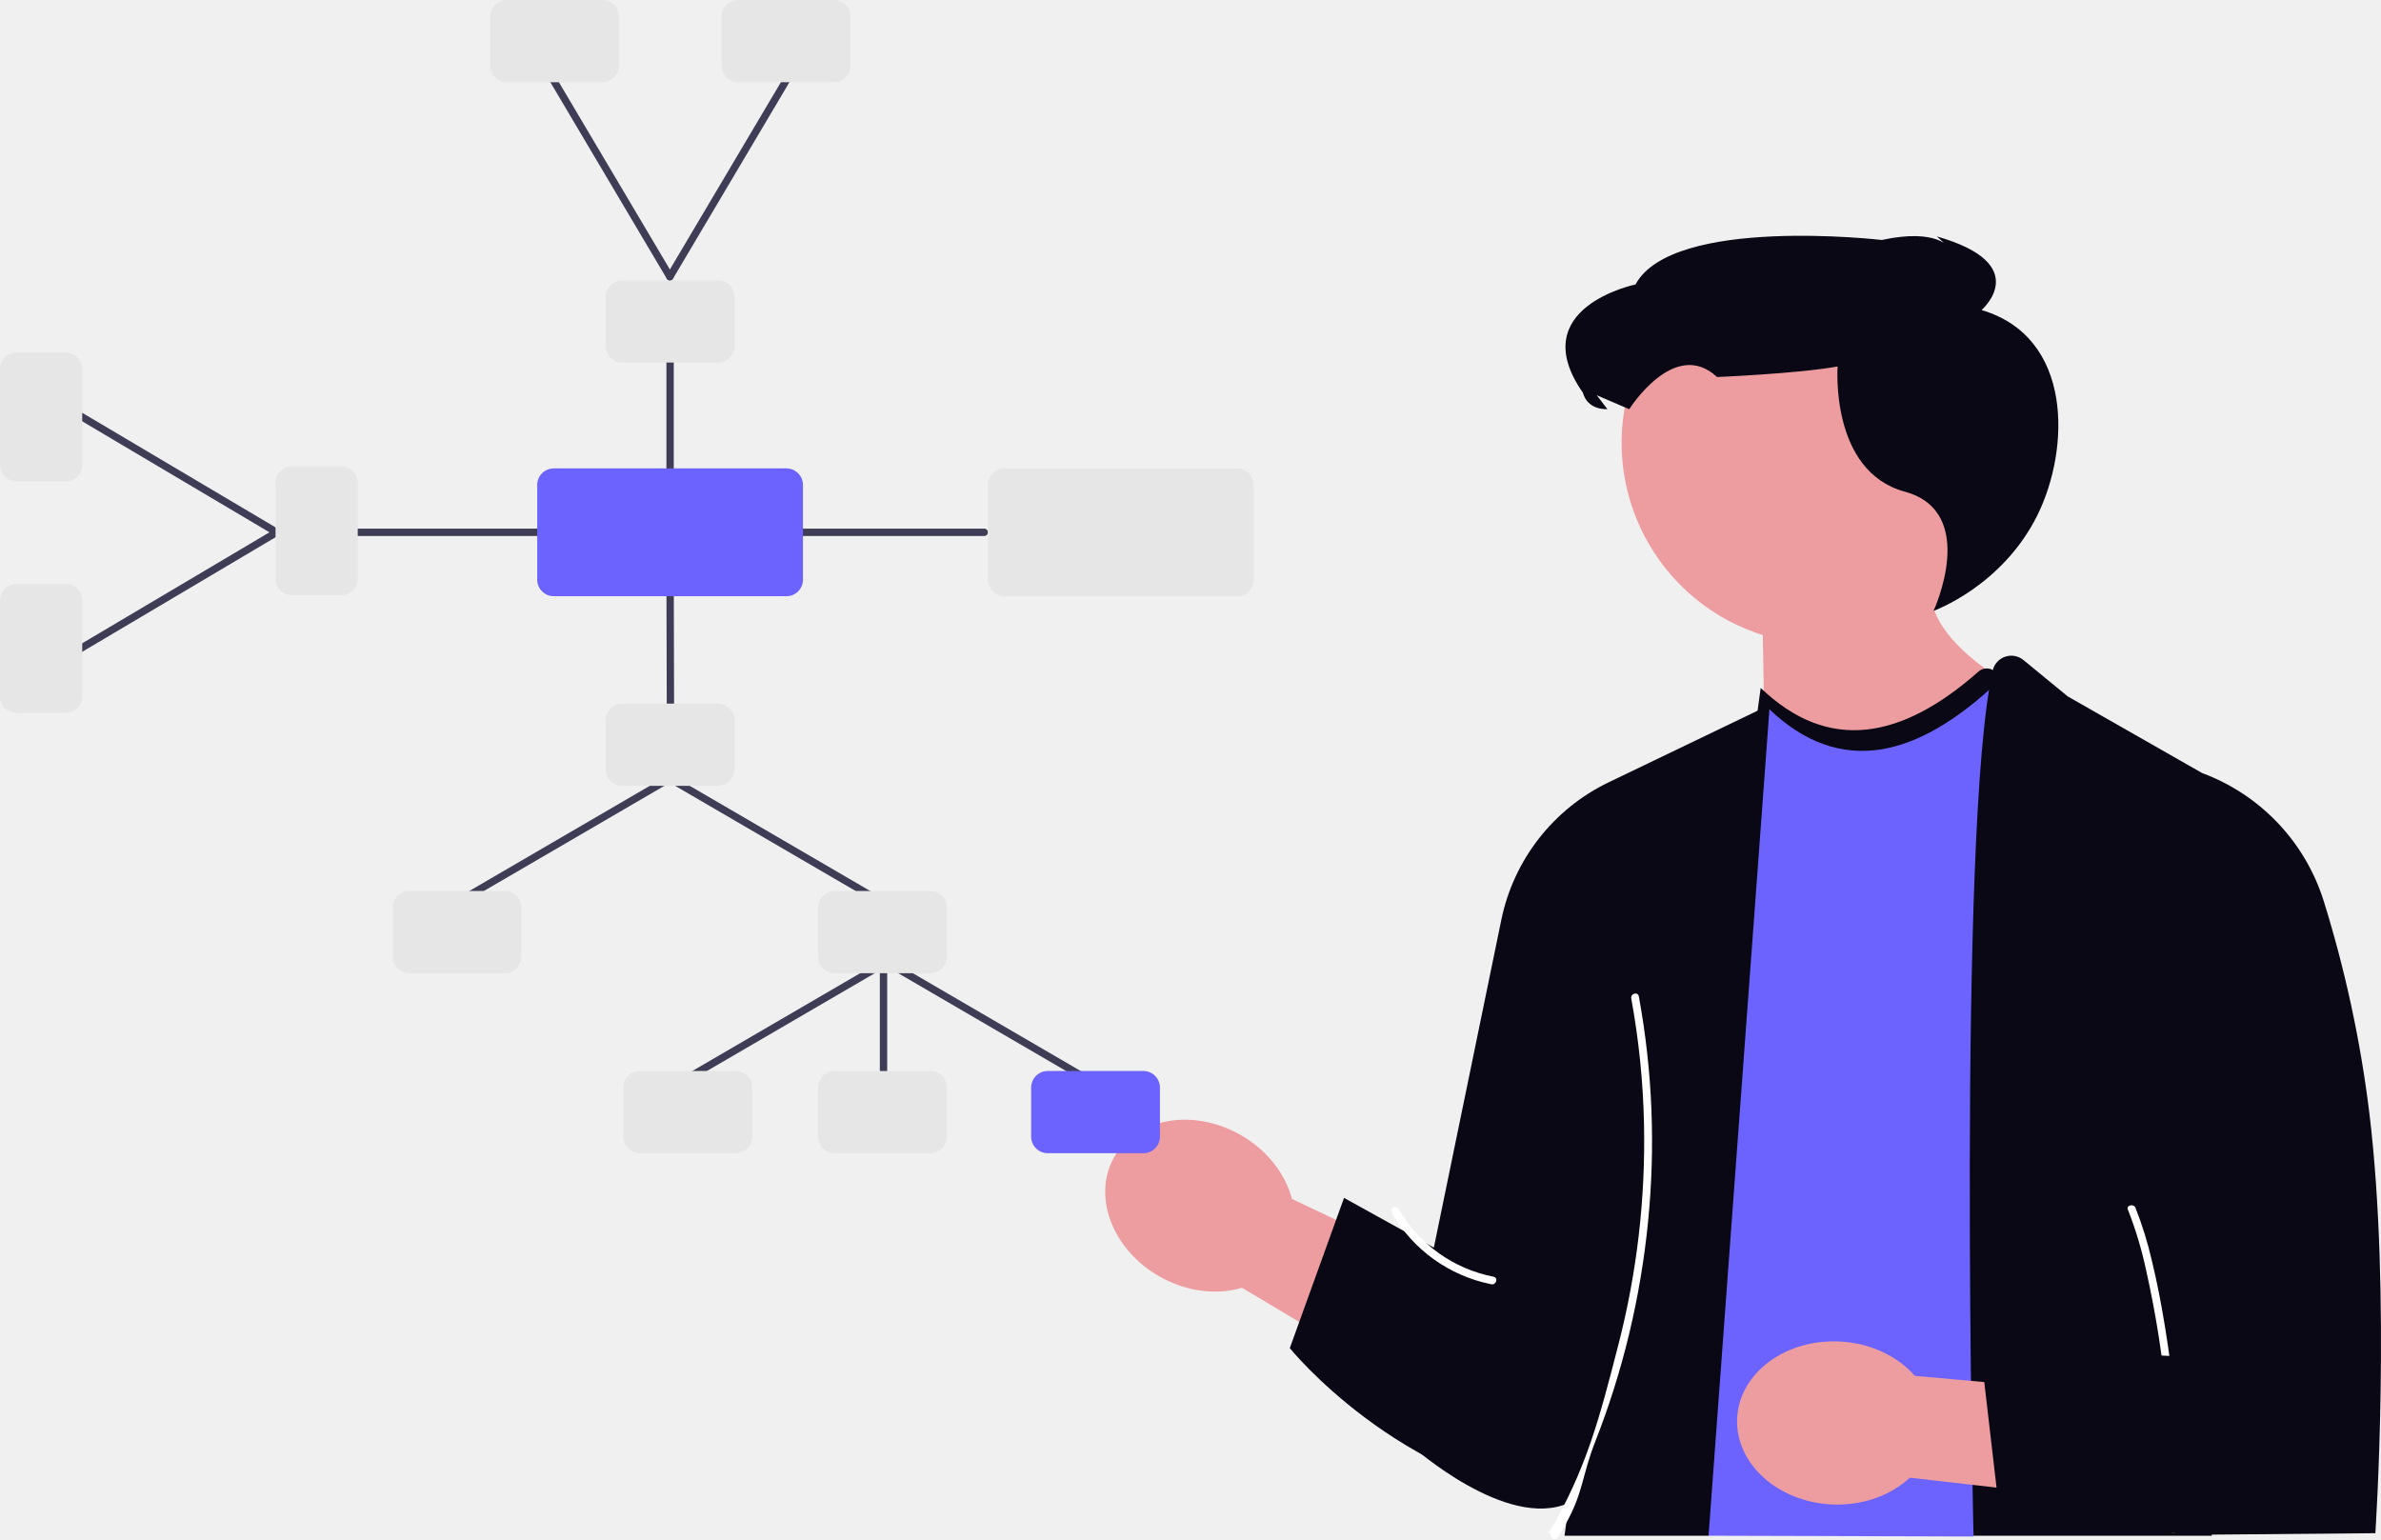
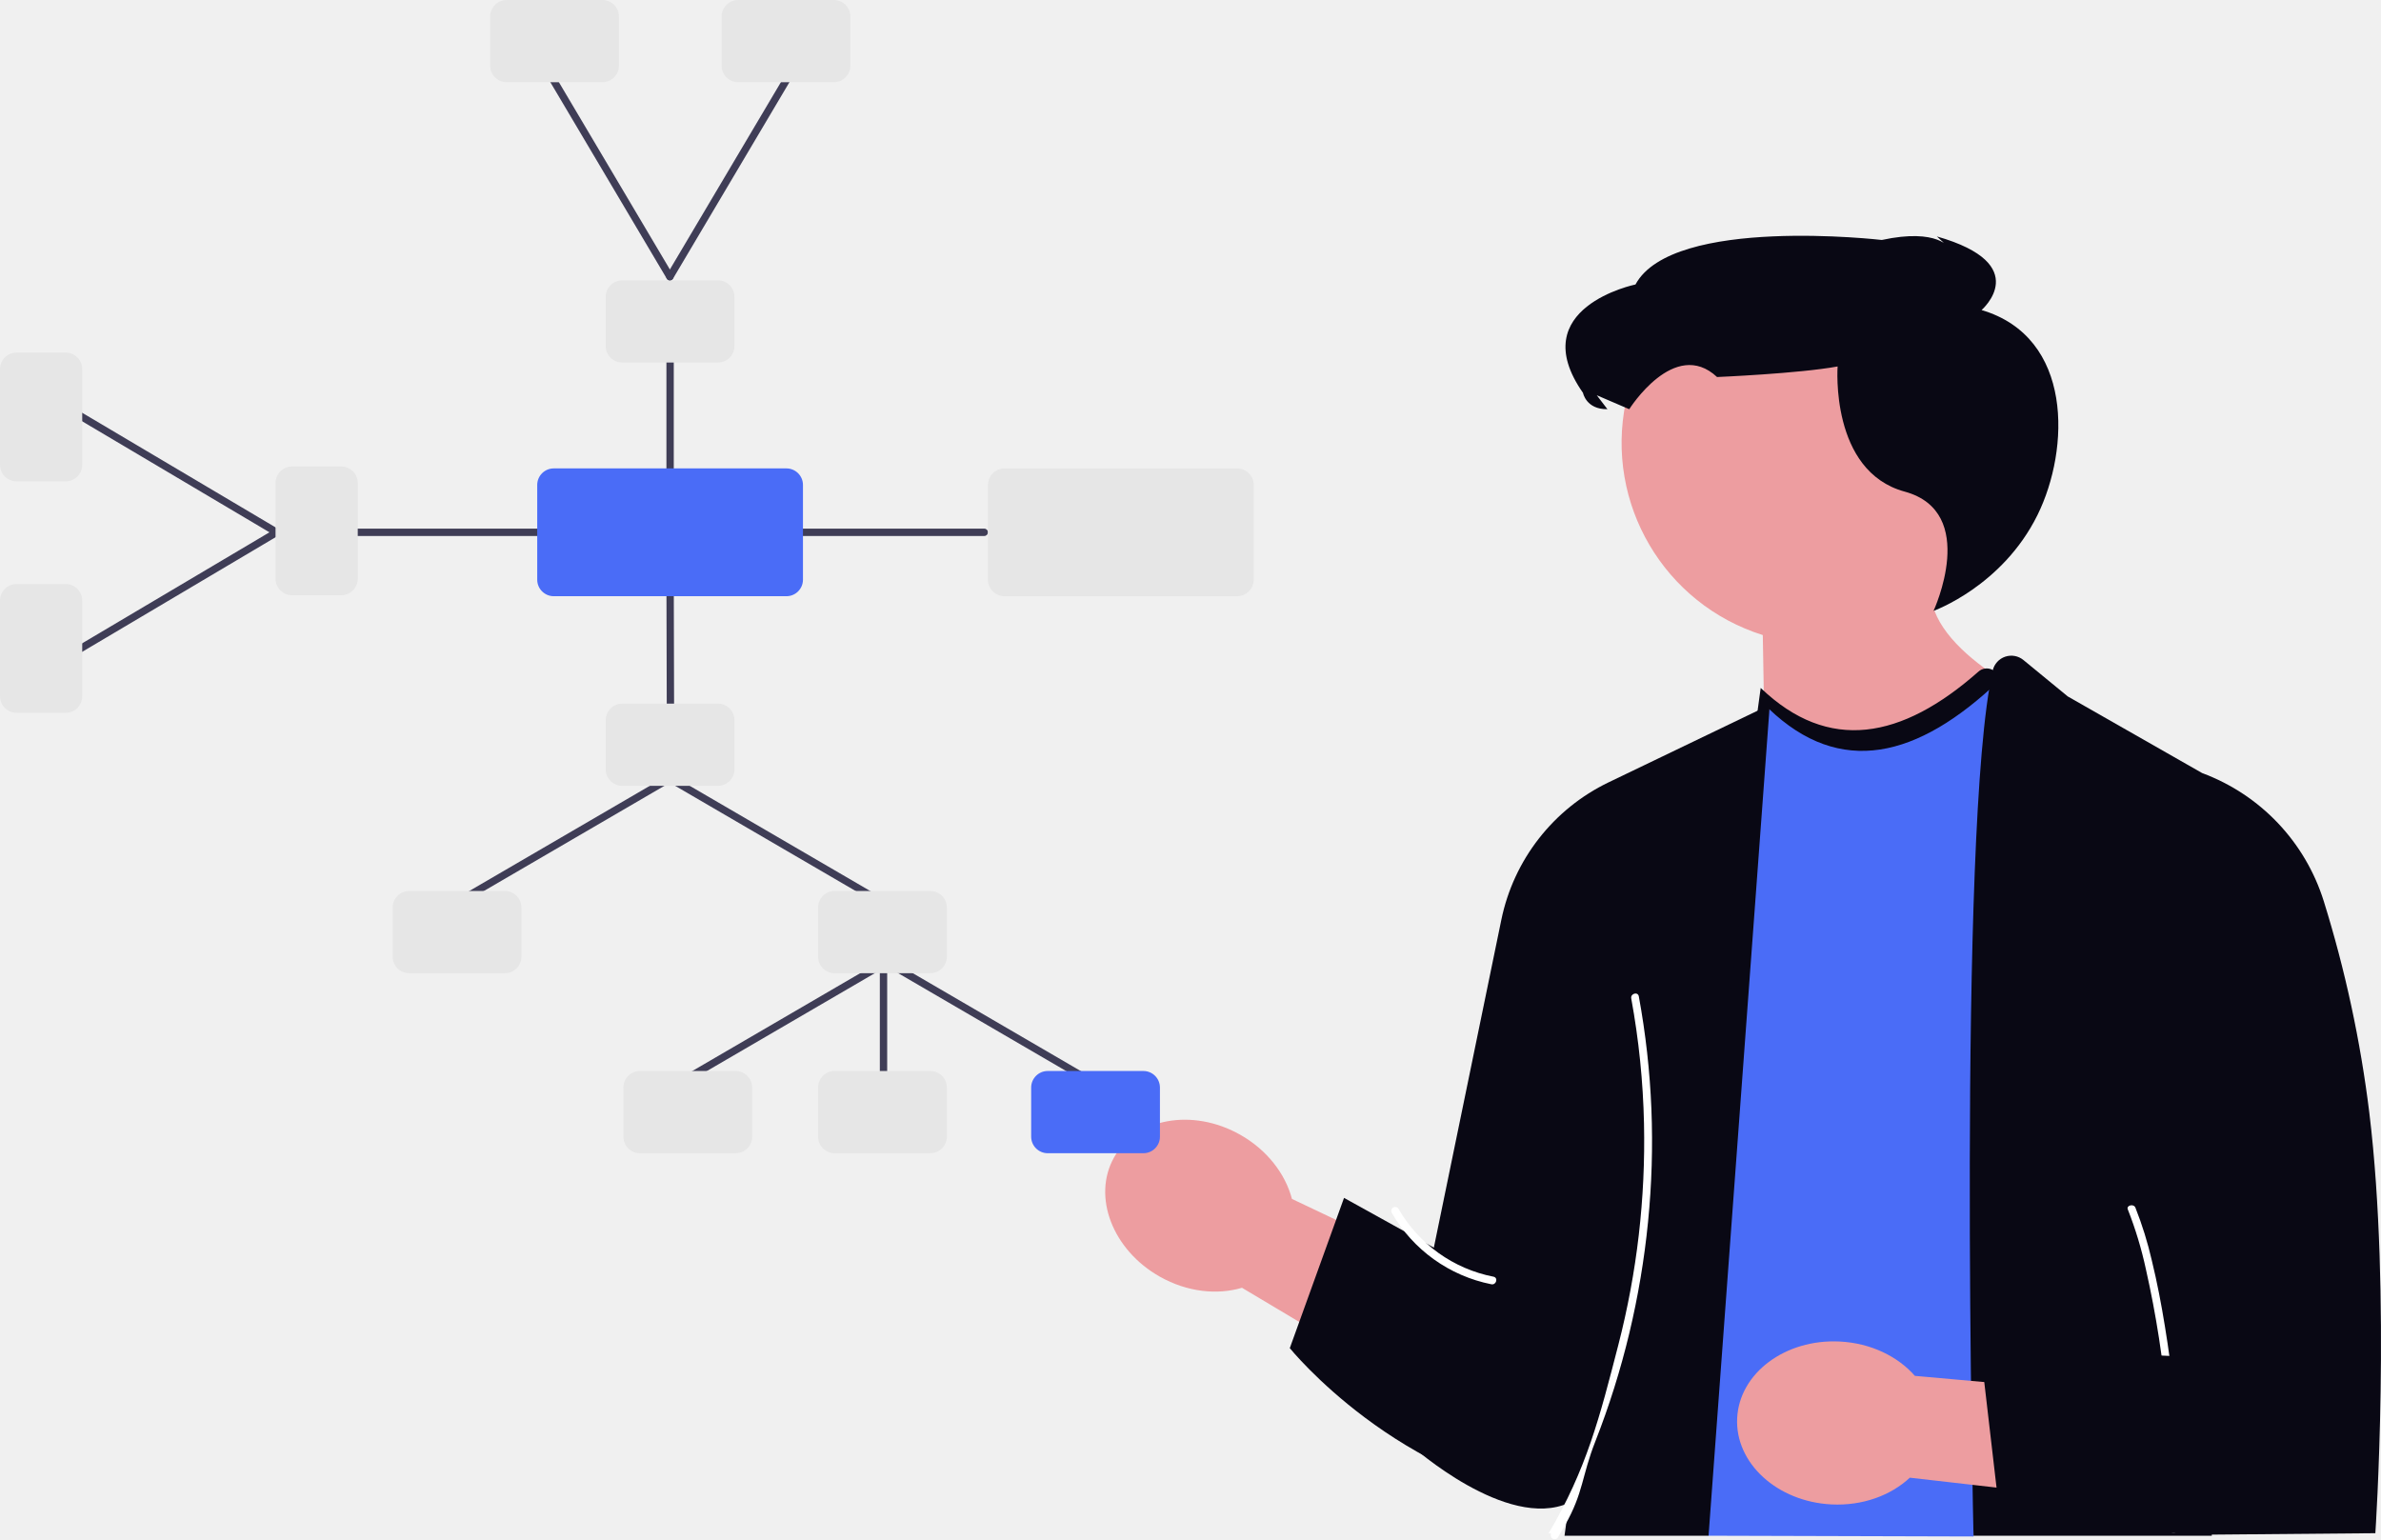
<svg xmlns="http://www.w3.org/2000/svg" width="799.928" height="517.158" viewBox="0 0 799.928 517.158" role="img" artist="Katerina Limpitsouni" source="https://undraw.co/">
  <g transform="translate(-505.001 -238)">
    <path d="M304.4,72.335a67.714,67.714,0,1,0-88,64.619l2.263,130.317,103.5-102.155s-40.355-15.625-48.086-36.33A67.641,67.641,0,0,0,304.4,72.335Z" transform="translate(880.833 314.404)" fill="#ed9da0" />
    <path d="M299.978,128.577s23.1-8.228,34.948-32.259C345.8,74.245,347,36.643,316.109,27.511c0,0,17.8-15.365-15.014-24.725l4.364,4.027S301.609-.143,282.59,3.97c0,0-70.276-8.185-82.749,14.954,0,0-37.718,7.73-17.632,36.422,0,0,1.038,5.583,8.205,5.478l-3.581-4.683,10.913,4.683s15.178-24.176,29.5-10.808c0,0,27.4-1.153,40.5-3.553,0,0-2.63,35.194,22.52,42.048s9.707,40.068,9.707,40.068Z" transform="translate(854.625 314.653)" fill="#090814" />
    <path d="M381.732,396.776,505.5,470.606l10.292-47.967L398.521,366.922c-2.221-8.43-8.363-16.492-17.472-21.615-15.939-8.963-34.873-5.537-42.291,7.654s-.511,31.15,15.428,40.113C363.3,398.2,373.375,399.257,381.732,396.776Z" transform="translate(540.531 273.881)" fill="#ed9da0" />
-     <path d="M310.724,167.618c-28.526,28.663-55.615,36.357-80.539,12.459l-35.2,257.945,14.636,21.207,89.012.254,12.093-291.865Z" transform="translate(869.394 294.728)" fill="#6c63ff" />
+     <path d="M310.724,167.618c-28.526,28.663-55.615,36.357-80.539,12.459l-35.2,257.945,14.636,21.207,89.012.254,12.093-291.865Z" transform="translate(869.394 294.728)" fill="#4a6cf7" />
    <path d="M71.07,164.467,85.955,176.69l45.188,25.769a67.3,67.3,0,0,1,40.826,43.032,404.991,404.991,0,0,1,15.3,71.058C194.7,377.48,189.3,457.822,189.3,457.822l-68.7.6,2.987-40.29,11.052-99.679-.293,140.222H54.293s-5.479-237.827,6.46-290.717a6.406,6.406,0,0,1,10.318-3.488Z" transform="translate(1113.733 295.285)" fill="#090814" />
    <path d="M406.855,181.787l-54.131,26.029A66.017,66.017,0,0,0,316.672,254l-22.68,110.162L286.579,430.8s31.888,28.559,52.814,19.089L337.9,460.94h48.389l20.566-279.153Z" transform="translate(692.724 293.018)" fill="#090814" />
    <path d="M445.145,405.423l-63.623-35.246L363.3,420.656s36.573,45.314,93.791,51.973l-11.948-67.207Z" transform="translate(575.025 270.276)" fill="#090814" />
    <path d="M337.779,473.489c12.8-21.678,17.17-39,23.454-63.371a273.908,273.908,0,0,0,8.617-74.368,264.616,264.616,0,0,0-4.286-42.007c-.305-1.659,2.236-2.371,2.544-.7a268.938,268.938,0,0,1,4.227,37.807A272.946,272.946,0,0,1,371.2,368.9a278.925,278.925,0,0,1-6.291,37.341A273.721,273.721,0,0,1,353.5,442.56c-4.64,11.808-3.935,17.144-10.2,28.179q-1.164,2.051-2.365,4.081a1.32,1.32,0,0,1-2.278-1.331h-.879Z" transform="translate(687.475 279.703)" fill="#fff" />
    <path d="M393.531,374.252a47.313,47.313,0,0,0,31.915,22.818c1.665.321.96,2.864-.7,2.544a49.871,49.871,0,0,1-33.492-24.03,1.32,1.32,0,0,1,2.278-1.331h0Z" transform="translate(581.306 269.862)" fill="#fff" />
    <path d="M144.276,481.963c1.33-13.593.383-27.425-.868-40.993a345.005,345.005,0,0,0-7.2-46.472,129.571,129.571,0,0,0-6.076-20.1c-.577-1.4,1.971-2,2.544-.614a123.069,123.069,0,0,1,5.518,17.76c1.793,7.344,3.208,14.758,4.409,22.193a373.729,373.729,0,0,1,4.73,47.137,161.556,161.556,0,0,1-.415,21.093c-.144,1.47-2.783,1.483-2.638,0h0Z" transform="translate(1089.738 269.936)" fill="#fff" />
    <path d="M179.626,470.8l98.02,11.2-9.409-37.636-86.92-7.776c-5.752-6.551-14.847-11.022-25.285-11.538-18.264-.9-33.675,10.618-34.423,25.733s13.453,28.1,31.717,29c10.438.516,19.93-3.037,26.3-8.988Z" transform="translate(967.014 263.658)" fill="#ed9da0" />
    <path d="M153.1,431.911l-68.519-2.969,5.882,50.622s49.936,23,101.015,4.389L153.1,431.911Z" transform="translate(1085.721 261.859)" fill="#090814" />
    <path d="M236.83,181.386,201.976,436.778l-3.037-4.4,35.2-257.945c22.772,21.835,47.352,17.3,73.182-5.51a4.166,4.166,0,0,1,6.924,3.052c-27.381,26.125-53.4,32.435-77.418,9.41Z" transform="translate(862.391 294.698)" fill="#090814" />
    <path d="M523.577,534.7a1.234,1.234,0,0,1-1.234-1.234v-50.6a1.234,1.234,0,1,1,2.468,0v50.6A1.234,1.234,0,0,1,523.577,534.7Z" transform="translate(278.251 78.512)" fill="#3f3d56" />
    <path d="M535.512,474.846a1.229,1.229,0,0,1-.62-.167l-70.121-40.857a1.234,1.234,0,1,1,1.243-2.133l70.122,40.857a1.234,1.234,0,0,1-.623,2.3Z" transform="translate(264.623 66.777)" fill="#3f3d56" />
    <path d="M408.578,474.846a1.234,1.234,0,0,1-.623-2.3l70.121-40.857a1.234,1.234,0,0,1,1.243,2.133L409.2,474.679A1.233,1.233,0,0,1,408.578,474.846Z" transform="translate(251.317 66.777)" fill="#3f3d56" />
    <path d="M594.512,524.846a1.226,1.226,0,0,1-.62-.167l-70.122-40.857a1.234,1.234,0,1,1,1.243-2.133l70.122,40.857a1.234,1.234,0,0,1-.622,2.3Z" transform="translate(278.441 78.487)" fill="#3f3d56" />
    <path d="M467.578,524.846a1.234,1.234,0,0,1-.623-2.3l70.121-40.857a1.234,1.234,0,1,1,1.243,2.133L468.2,524.679a1.233,1.233,0,0,1-.62.168Z" transform="translate(265.134 78.487)" fill="#3f3d56" />
    <path d="M465.6,424.615a1.234,1.234,0,0,1-1.234-1.231l-.114-44.909a1.234,1.234,0,0,1,1.231-1.237h0a1.234,1.234,0,0,1,1.234,1.231l.114,44.909a1.234,1.234,0,0,1-1.231,1.237Z" transform="translate(264.645 54.064)" fill="#3f3d56" />
    <path d="M485.432,439.783H453.278a5.56,5.56,0,0,1-5.554-5.554V417.713a5.56,5.56,0,0,1,5.554-5.554h32.154a5.56,5.56,0,0,1,5.554,5.554v16.515A5.56,5.56,0,0,1,485.432,439.783Z" transform="translate(260.773 62.242)" fill="#e6e6e6" />
    <path d="M448.375,366.989H379.958a1.234,1.234,0,0,1,0-2.468h68.416a1.234,1.234,0,0,1,0,2.468Z" transform="translate(244.613 51.085)" fill="#3f3d56" />
    <path d="M465.484,360.813a1.234,1.234,0,0,1-1.234-1.234V316.859a1.234,1.234,0,1,1,2.468,0v42.719a1.234,1.234,0,0,1-1.234,1.234Z" transform="translate(264.645 39.633)" fill="#3f3d56" />
    <path d="M370.995,374.46a1.229,1.229,0,0,1-.628-.172l-66.419-39.366a1.234,1.234,0,1,1,1.259-2.124l66.419,39.366a1.234,1.234,0,0,1-.63,2.3Z" transform="translate(226.958 43.614)" fill="#3f3d56" />
    <path d="M304.578,406.355a1.234,1.234,0,0,1-.631-2.3l66.419-39.366a1.234,1.234,0,0,1,1.259,2.124l-66.419,39.366A1.229,1.229,0,0,1,304.578,406.355Z" transform="translate(226.958 51.085)" fill="#3f3d56" />
    <path d="M379.912,390.86H363.4a5.56,5.56,0,0,1-5.554-5.554V353.153A5.56,5.56,0,0,1,363.4,347.6h16.515a5.56,5.56,0,0,1,5.554,5.554v32.153A5.56,5.56,0,0,1,379.912,390.86Z" transform="translate(239.724 47.122)" fill="#e6e6e6" />
    <path d="M485.432,324.558H453.278A5.56,5.56,0,0,1,447.724,319V302.488a5.56,5.56,0,0,1,5.554-5.554h32.154a5.56,5.56,0,0,1,5.554,5.554V319a5.56,5.56,0,0,1-5.554,5.554Z" transform="translate(260.773 35.255)" fill="#e6e6e6" />
    <path d="M304.912,359.86H288.4a5.56,5.56,0,0,1-5.554-5.554V322.153A5.56,5.56,0,0,1,288.4,316.6h16.516a5.56,5.56,0,0,1,5.554,5.554v32.153A5.56,5.56,0,0,1,304.912,359.86Z" transform="translate(222.158 39.861)" fill="#e6e6e6" />
    <path d="M304.912,422.86H288.4a5.56,5.56,0,0,1-5.554-5.554V385.153A5.56,5.56,0,0,1,288.4,379.6h16.516a5.56,5.56,0,0,1,5.554,5.554v32.153A5.56,5.56,0,0,1,304.912,422.86Z" transform="translate(222.158 54.617)" fill="#e6e6e6" />
    <path d="M563.993,366.989H495.577a1.234,1.234,0,1,1,0-2.468h68.416a1.234,1.234,0,0,1,0,2.468Z" transform="translate(271.692 51.085)" fill="#3f3d56" />
    <path d="M1.236,41.835a1.234,1.234,0,0,1-.63-2.3L67.024.173A1.234,1.234,0,0,1,68.282,2.3L1.864,41.663a1.228,1.228,0,0,1-.628.172Z" transform="translate(689.457 332.189) rotate(-90)" fill="#3f3d56" />
    <path d="M67.652,41.835a1.228,1.228,0,0,1-.628-.172L.605,2.3A1.234,1.234,0,0,1,1.863.173L68.282,39.539a1.234,1.234,0,0,1-.63,2.3Z" transform="translate(728.824 332.189) rotate(-90)" fill="#3f3d56" />
    <path d="M22.069,43.261H5.554A5.56,5.56,0,0,1,0,37.707V5.554A5.56,5.56,0,0,1,5.554,0H22.069a5.56,5.56,0,0,1,5.554,5.554V37.707a5.56,5.56,0,0,1-5.554,5.554Z" transform="translate(669.678 265.624) rotate(-90)" fill="#e6e6e6" />
    <path d="M22.069,43.261H5.554A5.56,5.56,0,0,1,0,37.707V5.554A5.56,5.56,0,0,1,5.554,0H22.069a5.56,5.56,0,0,1,5.554,5.554V37.707A5.56,5.56,0,0,1,22.069,43.261Z" transform="translate(747.433 265.623) rotate(-90)" fill="#e6e6e6" />
    <path d="M427.432,490.783H395.278a5.56,5.56,0,0,1-5.554-5.554V468.713a5.56,5.56,0,0,1,5.554-5.554h32.154a5.56,5.56,0,0,1,5.554,5.554v16.515a5.56,5.56,0,0,1-5.554,5.554Z" transform="translate(247.191 74.187)" fill="#e6e6e6" />
    <path d="M543.247,490.783H511.093a5.56,5.56,0,0,1-5.554-5.554V468.713a5.56,5.56,0,0,1,5.554-5.554h32.153a5.56,5.56,0,0,1,5.554,5.554v16.515A5.56,5.56,0,0,1,543.247,490.783Z" transform="translate(274.315 74.187)" fill="#e6e6e6" />
    <path d="M490.247,539.783H458.093a5.56,5.56,0,0,1-5.554-5.554V517.713a5.56,5.56,0,0,1,5.554-5.554h32.154a5.56,5.56,0,0,1,5.554,5.554v16.515A5.56,5.56,0,0,1,490.247,539.783Z" transform="translate(261.901 85.663)" fill="#e6e6e6" />
-     <path d="M601.247,539.783H569.093a5.56,5.56,0,0,1-5.554-5.554V517.713a5.56,5.56,0,0,1,5.554-5.554h32.154a5.56,5.56,0,0,1,5.554,5.554v16.515a5.56,5.56,0,0,1-5.554,5.554Z" transform="translate(287.897 85.663)" fill="#6c63ff" />
+     <path d="M601.247,539.783H569.093a5.56,5.56,0,0,1-5.554-5.554V517.713a5.56,5.56,0,0,1,5.554-5.554h32.154a5.56,5.56,0,0,1,5.554,5.554v16.515a5.56,5.56,0,0,1-5.554,5.554Z" transform="translate(287.897 85.663)" fill="#4a6cf7" />
    <path d="M543.247,539.783H511.093a5.56,5.56,0,0,1-5.554-5.554V517.713a5.56,5.56,0,0,1,5.554-5.554h32.153a5.56,5.56,0,0,1,5.554,5.554v16.515A5.56,5.56,0,0,1,543.247,539.783Z" transform="translate(274.315 85.663)" fill="#e6e6e6" />
-     <path d="M512.807,391.065H434.635a5.56,5.56,0,0,1-5.554-5.554V353.679a5.56,5.56,0,0,1,5.554-5.554h78.173a5.56,5.56,0,0,1,5.554,5.554v31.833a5.56,5.56,0,0,1-5.554,5.554Z" transform="translate(256.407 47.245)" fill="#6c63ff" />
+     <path d="M512.807,391.065H434.635a5.56,5.56,0,0,1-5.554-5.554V353.679a5.56,5.56,0,0,1,5.554-5.554h78.173a5.56,5.56,0,0,1,5.554,5.554v31.833a5.56,5.56,0,0,1-5.554,5.554Z" transform="translate(256.407 47.245)" fill="#4a6cf7" />
    <path d="M512.807,391.065H434.635a5.56,5.56,0,0,1-5.554-5.554V353.679a5.56,5.56,0,0,1,5.554-5.554h78.173a5.56,5.56,0,0,1,5.554,5.554v31.833a5.56,5.56,0,0,1-5.554,5.554Z" transform="translate(407.838 47.245)" fill="#e6e6e6" />
  </g>
</svg>
